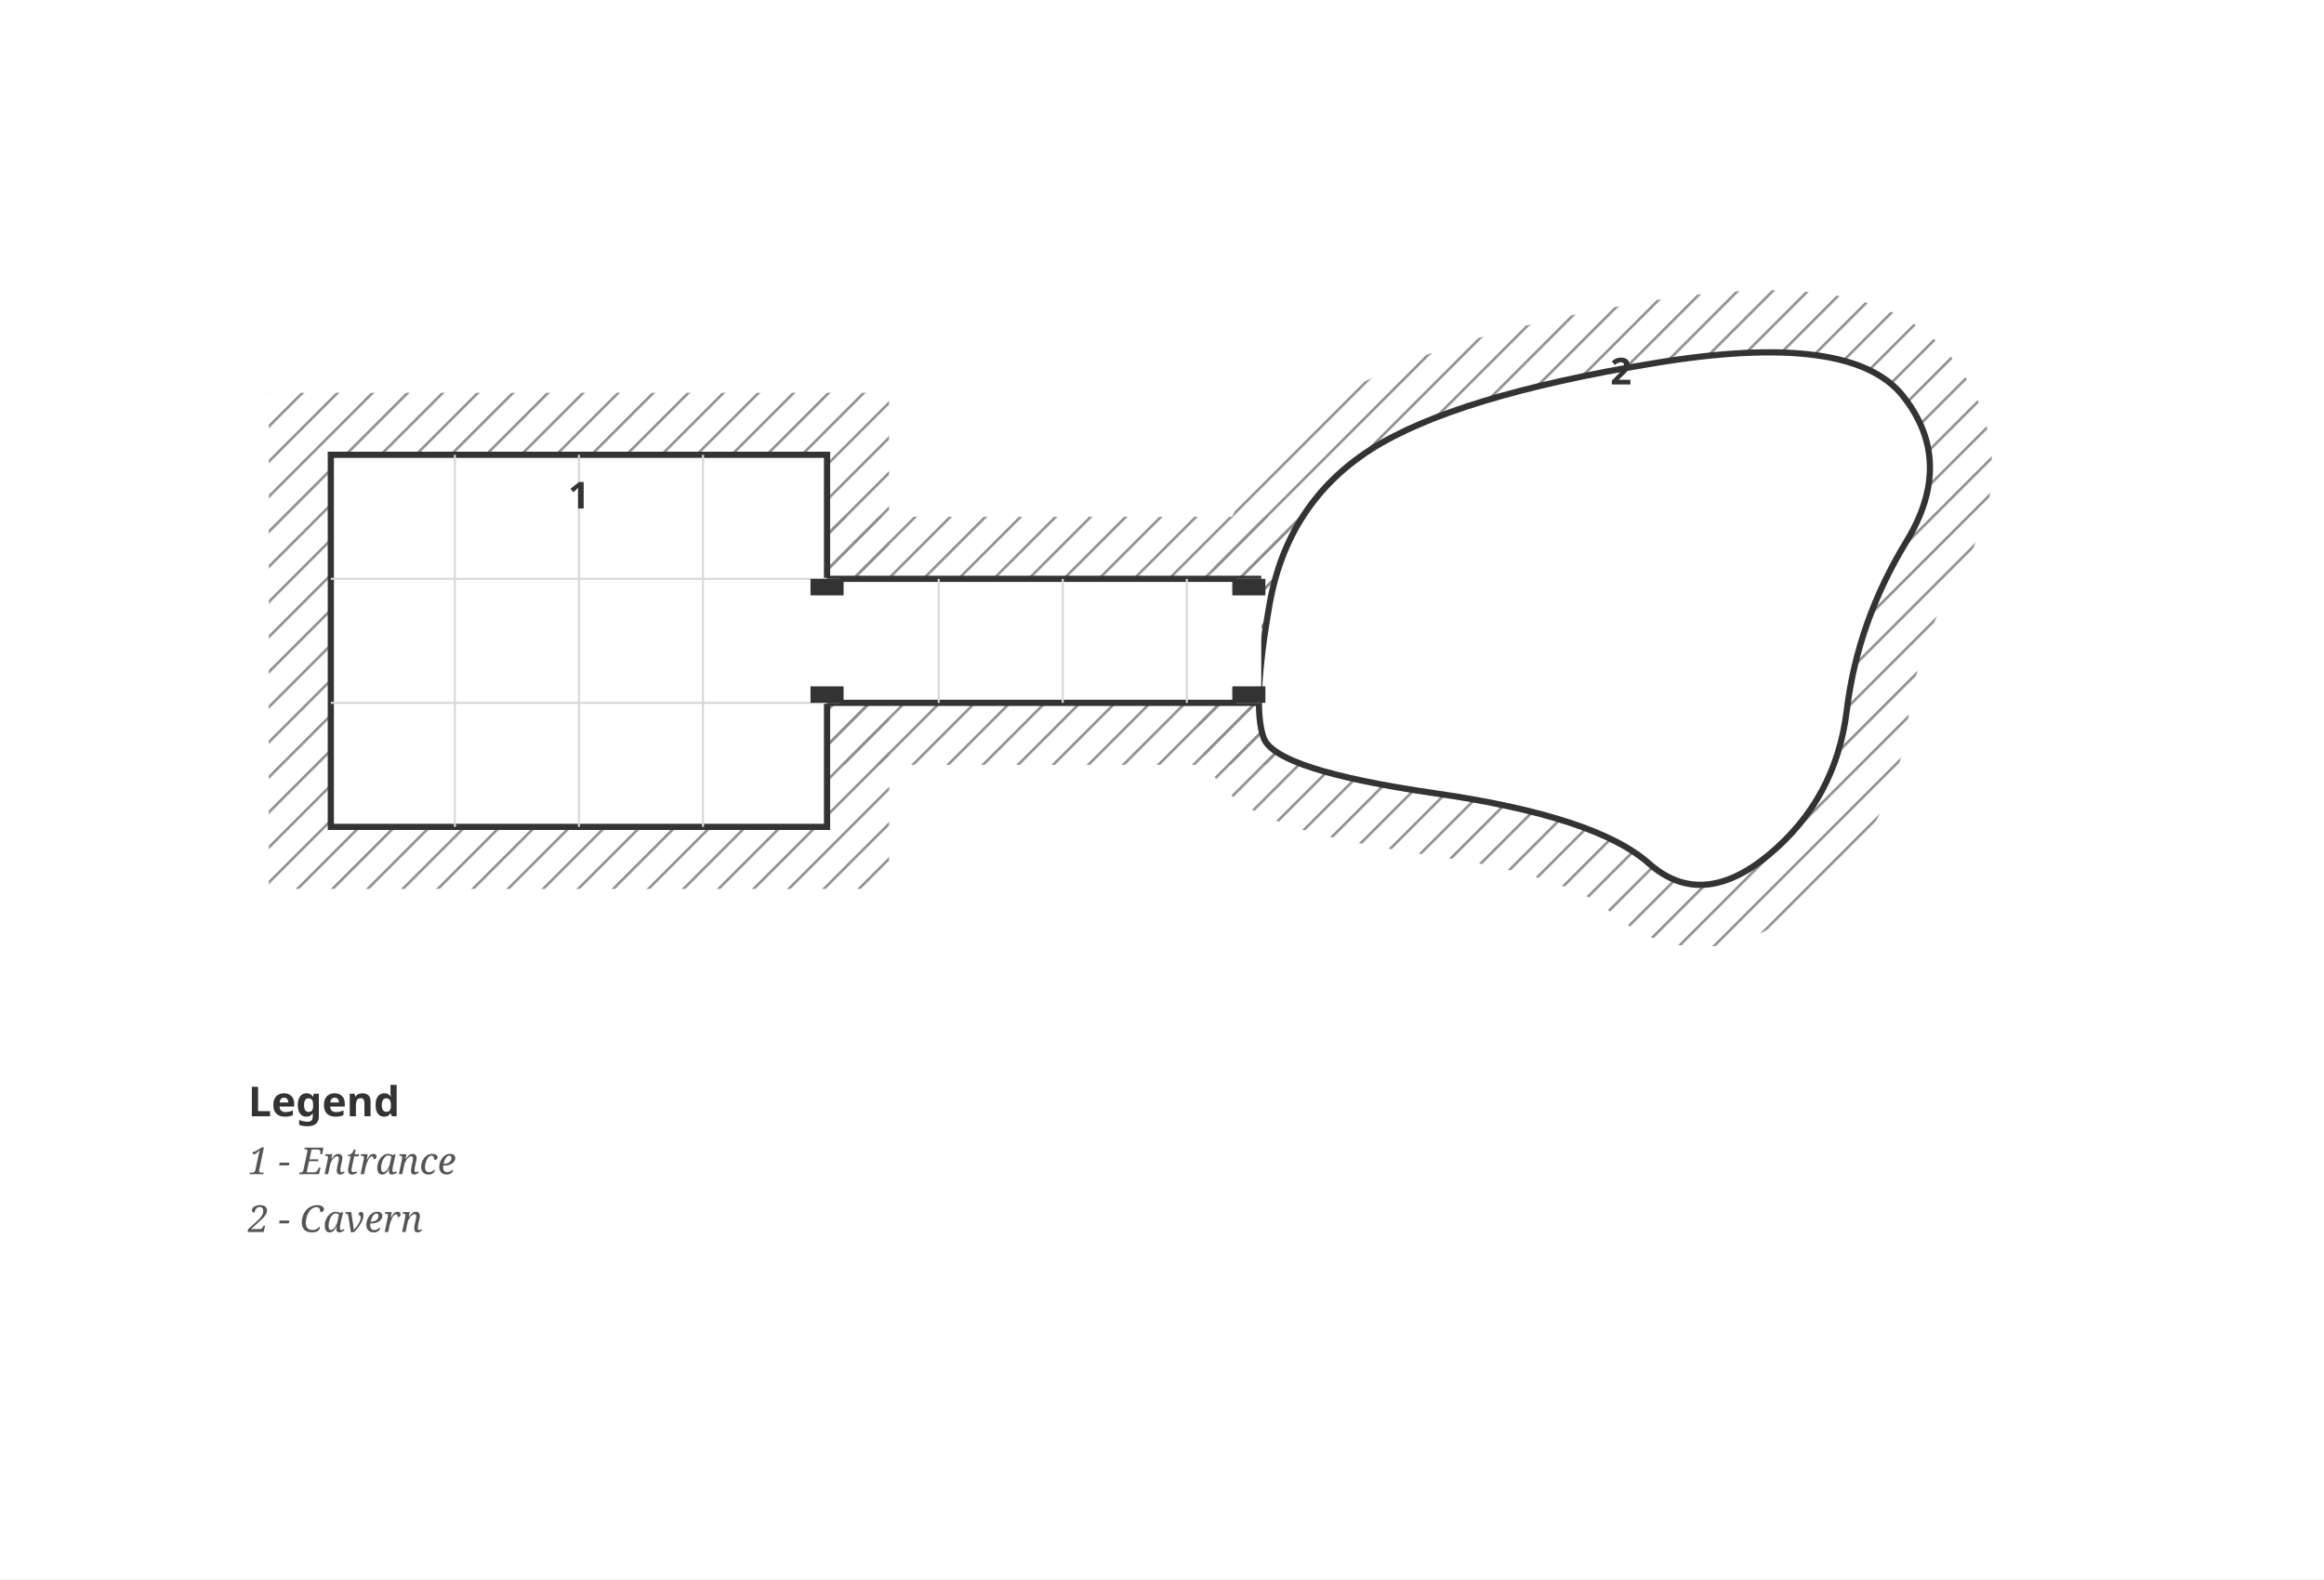
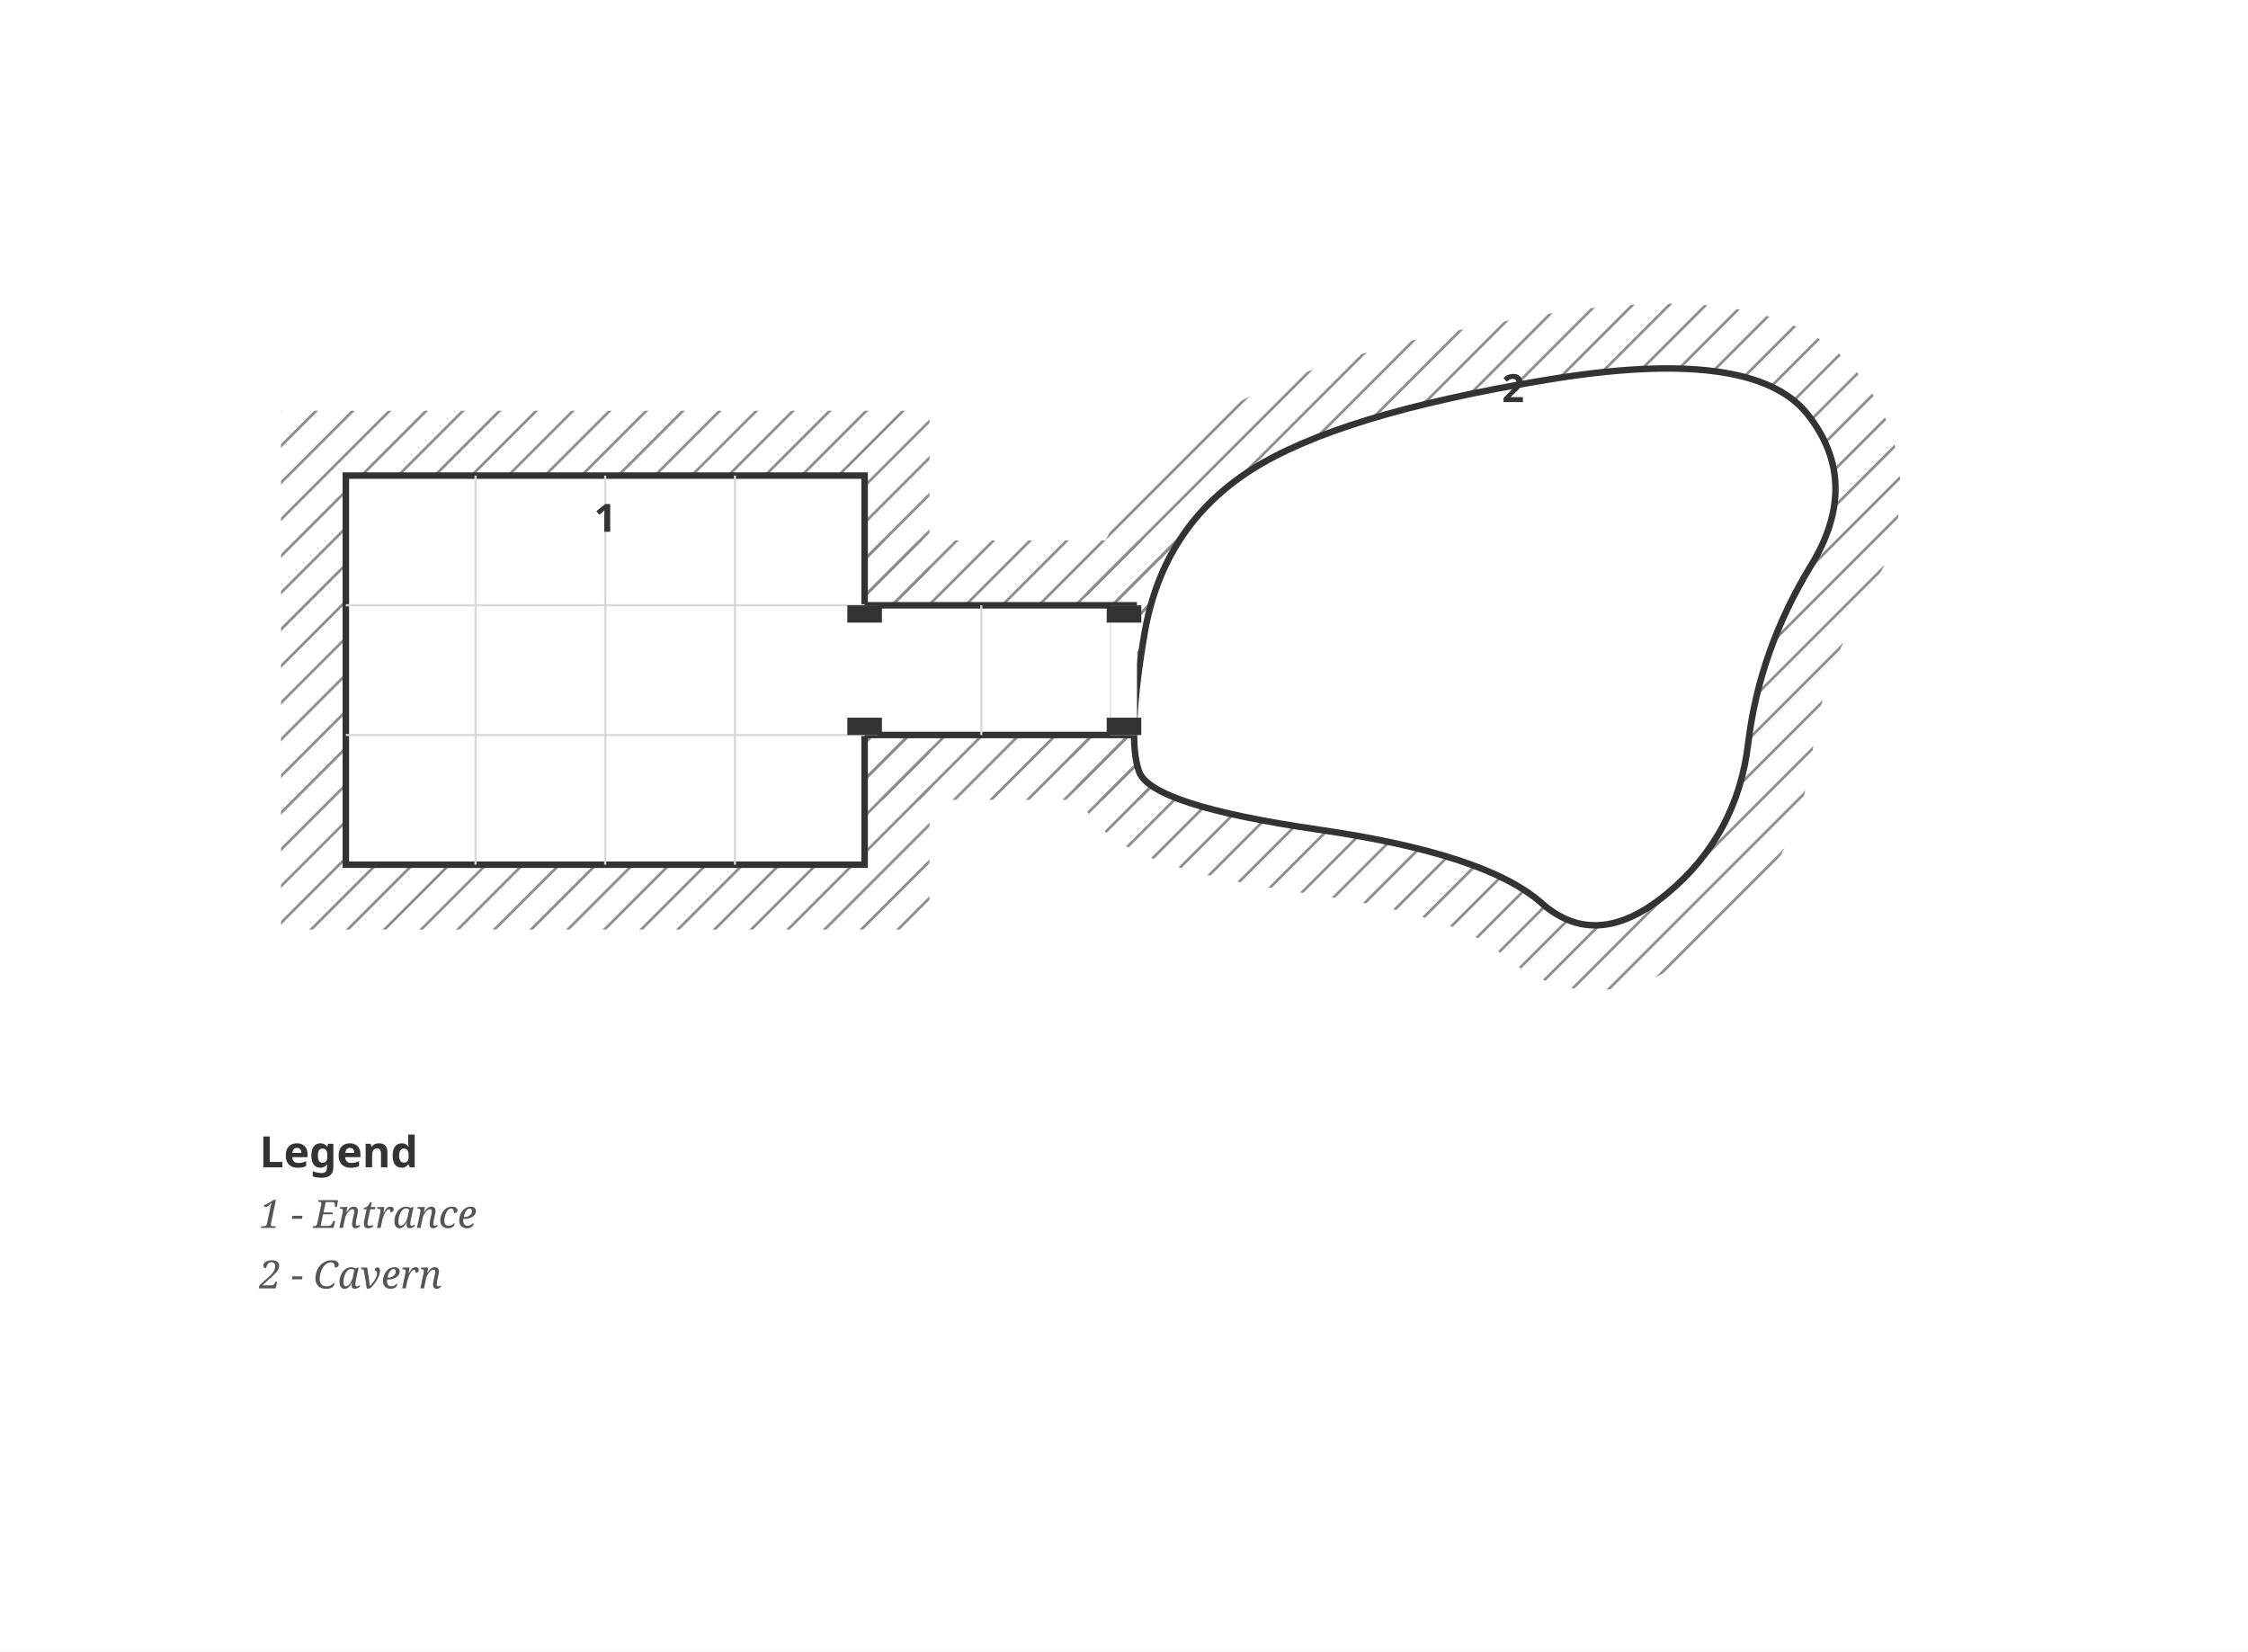
- <svg xmlns="http://www.w3.org/2000/svg" viewBox="-140 -155 562 382" width="562" height="382">
+ <svg xmlns="http://www.w3.org/2000/svg" viewBox="-140 -155 520 382" width="520" height="382">
  <defs>
    <pattern id="hatch" width="6" height="6" patternTransform="rotate(45 0 0)" patternUnits="userSpaceOnUse">
      <line x1="0" y1="0" x2="0" y2="6" stroke="#888" stroke-width="1.2" />
    </pattern>
    <symbol id="door-open" viewBox="0 0 30 30">
      <rect x="0" y="12" width="30" height="6" fill="white" />
      <rect x="0" y="11" width="4" height="8" fill="#333" />
      <rect x="26" y="11" width="4" height="8" fill="#333" />
    </symbol>
    <symbol id="door-closed" viewBox="0 0 30 30">
      <rect x="0" y="12" width="30" height="6" fill="white" />
      <rect x="2" y="13" width="26" height="4" fill="#333" />
    </symbol>
    <symbol id="door-locked" viewBox="0 0 30 30">
      <rect x="0" y="12" width="30" height="6" fill="white" />
      <rect x="2" y="11" width="26" height="8" fill="#333" />
      <rect x="4" y="13" width="22" height="4" fill="white" />
    </symbol>
    <symbol id="door-secret" viewBox="0 0 30 30">
      <line x1="0" y1="15" x2="30" y2="15" stroke="#888" stroke-width="1.2" stroke-dasharray="6,6" />
    </symbol>
    <symbol id="feat-ladder" viewBox="0 0 30 30">
      <line x1="8" y1="3" x2="8" y2="27" stroke="#333" stroke-width="1.5" />
      <line x1="22" y1="3" x2="22" y2="27" stroke="#333" stroke-width="1.5" />
      <line x1="8" y1="7" x2="22" y2="7" stroke="#333" stroke-width="1" />
      <line x1="8" y1="13" x2="22" y2="13" stroke="#333" stroke-width="1" />
      <line x1="8" y1="19" x2="22" y2="19" stroke="#333" stroke-width="1" />
      <line x1="8" y1="25" x2="22" y2="25" stroke="#333" stroke-width="1" />
    </symbol>
    <symbol id="feat-window" viewBox="0 0 30 6">
      <rect x="0" y="0" width="30" height="6" fill="white" />
      <rect x="0" y="1" width="8" height="4" fill="#cce" stroke="#99c" stroke-width="0.5" />
      <rect x="11" y="1" width="8" height="4" fill="#cce" stroke="#99c" stroke-width="0.5" />
      <rect x="22" y="1" width="8" height="4" fill="#cce" stroke="#99c" stroke-width="0.5" />
    </symbol>
  </defs>
-   <rect x="-140" y="-155" width="562" height="382" fill="white" />
+   <rect x="-140" y="-155" width="520" height="382" fill="white" />
  <rect x="-60" y="-45" width="120" height="90" fill="none" stroke="url(#hatch)" stroke-width="30" />
-   <path d="M 321.0,-24.0 Q 309.2,-4.6 306.6,16.8 Q 304.0,38.2 287.8,51.7 Q 271.5,65.2 258.7,53.8 Q 245.9,42.5 207.2,36.9 Q 168.5,31.3 165.6,23.5 Q 162.7,15.7 167.0,-8.8 Q 171.3,-33.3 191.5,-46.3 Q 211.8,-59.2 259.7,-67.1 Q 307.6,-75.1 320.2,-59.2 Q 332.8,-43.3 321.0,-24.0 Z" fill="none" stroke="url(#hatch)" stroke-width="30" />
-   <rect x="57" y="-15" width="108" height="30" fill="none" stroke="url(#hatch)" stroke-width="30" />
-   <rect x="57" y="-15" width="108" height="30" fill="white" />
-   <line x1="57" y1="-15" x2="165" y2="-15" stroke="#333" stroke-width="1.5" />
-   <line x1="57" y1="15" x2="165" y2="15" stroke="#333" stroke-width="1.5" />
+   <path d="M 278.8,-24.0 Q 267.0,-4.6 264.4,16.8 Q 261.9,38.2 245.6,51.7 Q 229.3,65.2 216.5,53.8 Q 203.7,42.5 165.1,36.9 Q 126.4,31.3 123.5,23.5 Q 120.6,15.7 124.8,-8.8 Q 129.1,-33.3 149.4,-46.3 Q 169.6,-59.2 217.5,-67.1 Q 265.5,-75.1 278.1,-59.2 Q 290.7,-43.3 278.8,-24.0 Z" fill="none" stroke="url(#hatch)" stroke-width="30" />
+   <rect x="57" y="-15" width="66" height="30" fill="none" stroke="url(#hatch)" stroke-width="30" />
+   <rect x="57" y="-15" width="66" height="30" fill="white" />
+   <line x1="57" y1="-15" x2="123" y2="-15" stroke="#333" stroke-width="1.5" />
+   <line x1="57" y1="15" x2="123" y2="15" stroke="#333" stroke-width="1.5" />
  <line x1="87" y1="-15" x2="87" y2="15" stroke="#d8d8d8" stroke-width="0.5" />
  <line x1="117" y1="-15" x2="117" y2="15" stroke="#d8d8d8" stroke-width="0.5" />
-   <line x1="147" y1="-15" x2="147" y2="15" stroke="#d8d8d8" stroke-width="0.5" />
  <rect x="-60" y="-45" width="120" height="90" fill="white" />
-   <path d="M 321.0,-24.0 Q 309.2,-4.6 306.6,16.8 Q 304.0,38.2 287.8,51.7 Q 271.5,65.2 258.7,53.8 Q 245.9,42.5 207.2,36.9 Q 168.5,31.3 165.6,23.5 Q 162.7,15.7 167.0,-8.8 Q 171.3,-33.3 191.5,-46.3 Q 211.8,-59.2 259.7,-67.1 Q 307.6,-75.1 320.2,-59.2 Q 332.8,-43.3 321.0,-24.0 Z" fill="white" />
+   <path d="M 278.8,-24.0 Q 267.0,-4.6 264.4,16.8 Q 261.9,38.2 245.6,51.7 Q 229.3,65.2 216.5,53.8 Q 203.7,42.5 165.1,36.9 Q 126.4,31.3 123.5,23.5 Q 120.6,15.7 124.8,-8.8 Q 129.1,-33.3 149.4,-46.3 Q 169.6,-59.2 217.5,-67.1 Q 265.5,-75.1 278.1,-59.2 Q 290.7,-43.3 278.8,-24.0 Z" fill="white" />
  <rect x="-60" y="-45" width="120" height="90" fill="none" stroke="#333" stroke-width="1.5" />
-   <path d="M 321.0,-24.0 Q 309.2,-4.6 306.6,16.8 Q 304.0,38.2 287.8,51.7 Q 271.5,65.2 258.7,53.8 Q 245.9,42.5 207.2,36.9 Q 168.5,31.3 165.6,23.5 Q 162.7,15.7 167.0,-8.8 Q 171.3,-33.3 191.5,-46.3 Q 211.8,-59.2 259.7,-67.1 Q 307.6,-75.1 320.2,-59.2 Q 332.8,-43.3 321.0,-24.0 Z" fill="none" stroke="#333" stroke-width="1.5" />
+   <path d="M 278.8,-24.0 Q 267.0,-4.6 264.4,16.8 Q 261.9,38.2 245.6,51.7 Q 229.3,65.2 216.5,53.8 Q 203.7,42.5 165.1,36.9 Q 126.4,31.3 123.5,23.5 Q 120.6,15.7 124.8,-8.8 Q 129.1,-33.3 149.4,-46.3 Q 169.6,-59.2 217.5,-67.1 Q 265.5,-75.1 278.1,-59.2 Q 290.7,-43.3 278.8,-24.0 Z" fill="none" stroke="#333" stroke-width="1.5" />
  <line x1="-30" y1="-45" x2="-30" y2="45" stroke="#d8d8d8" stroke-width="0.5" />
  <line x1="0" y1="-45" x2="0" y2="45" stroke="#d8d8d8" stroke-width="0.5" />
  <line x1="30" y1="-45" x2="30" y2="45" stroke="#d8d8d8" stroke-width="0.5" />
  <line x1="-60" y1="-15" x2="60" y2="-15" stroke="#d8d8d8" stroke-width="0.5" />
  <line x1="-60" y1="15" x2="60" y2="15" stroke="#d8d8d8" stroke-width="0.5" />
  <use href="#door-open" x="45" y="-15" width="30" height="30" preserveAspectRatio="none" transform="rotate(90,60,0)" />
-   <use href="#door-open" x="147" y="-15" width="30" height="30" preserveAspectRatio="none" transform="rotate(90,162,0)" />
+   <use href="#door-open" x="105" y="-15" width="30" height="30" preserveAspectRatio="none" transform="rotate(90,120,0)" />
  <text x="0" y="-32" text-anchor="middle" dominant-baseline="auto" fill="#333" font-size="9" font-family="sans-serif" font-weight="bold">1</text>
-   <text x="252" y="-62" text-anchor="middle" dominant-baseline="auto" fill="#333" font-size="9" font-family="sans-serif" font-weight="bold">2</text>
+   <text x="210" y="-62" text-anchor="middle" dominant-baseline="auto" fill="#333" font-size="9" font-family="sans-serif" font-weight="bold">2</text>
  <text x="-80" y="115" fill="#333" font-size="10" font-family="sans-serif" font-weight="bold">Legend</text>
  <text x="-80" y="129" fill="#555" font-size="9" font-family="serif" font-style="italic">1 - Entrance</text>
  <text x="-80" y="143" fill="#555" font-size="9" font-family="serif" font-style="italic">2 - Cavern</text>
</svg>
